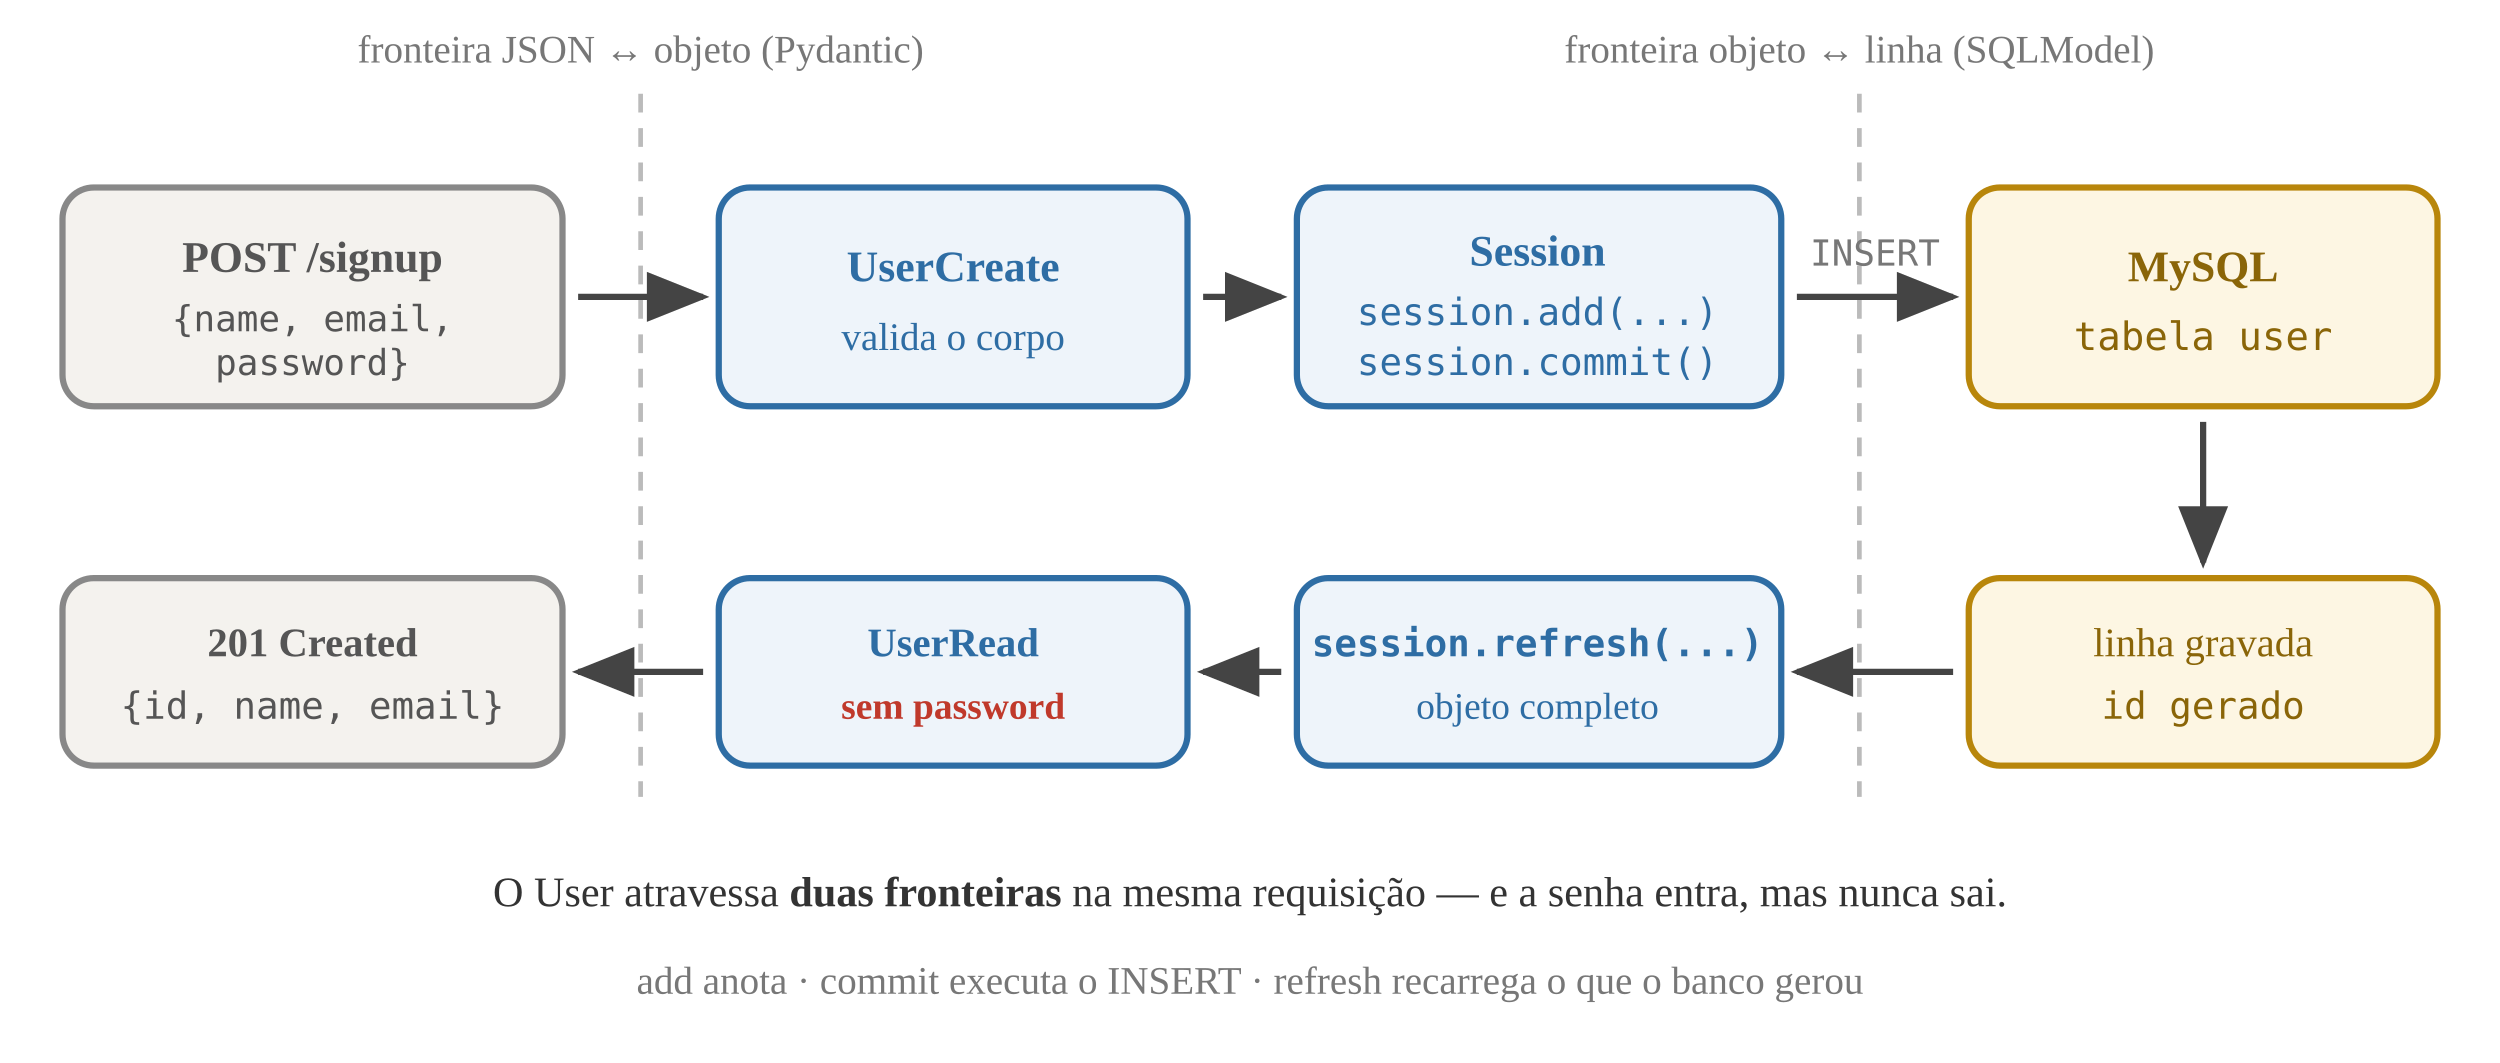
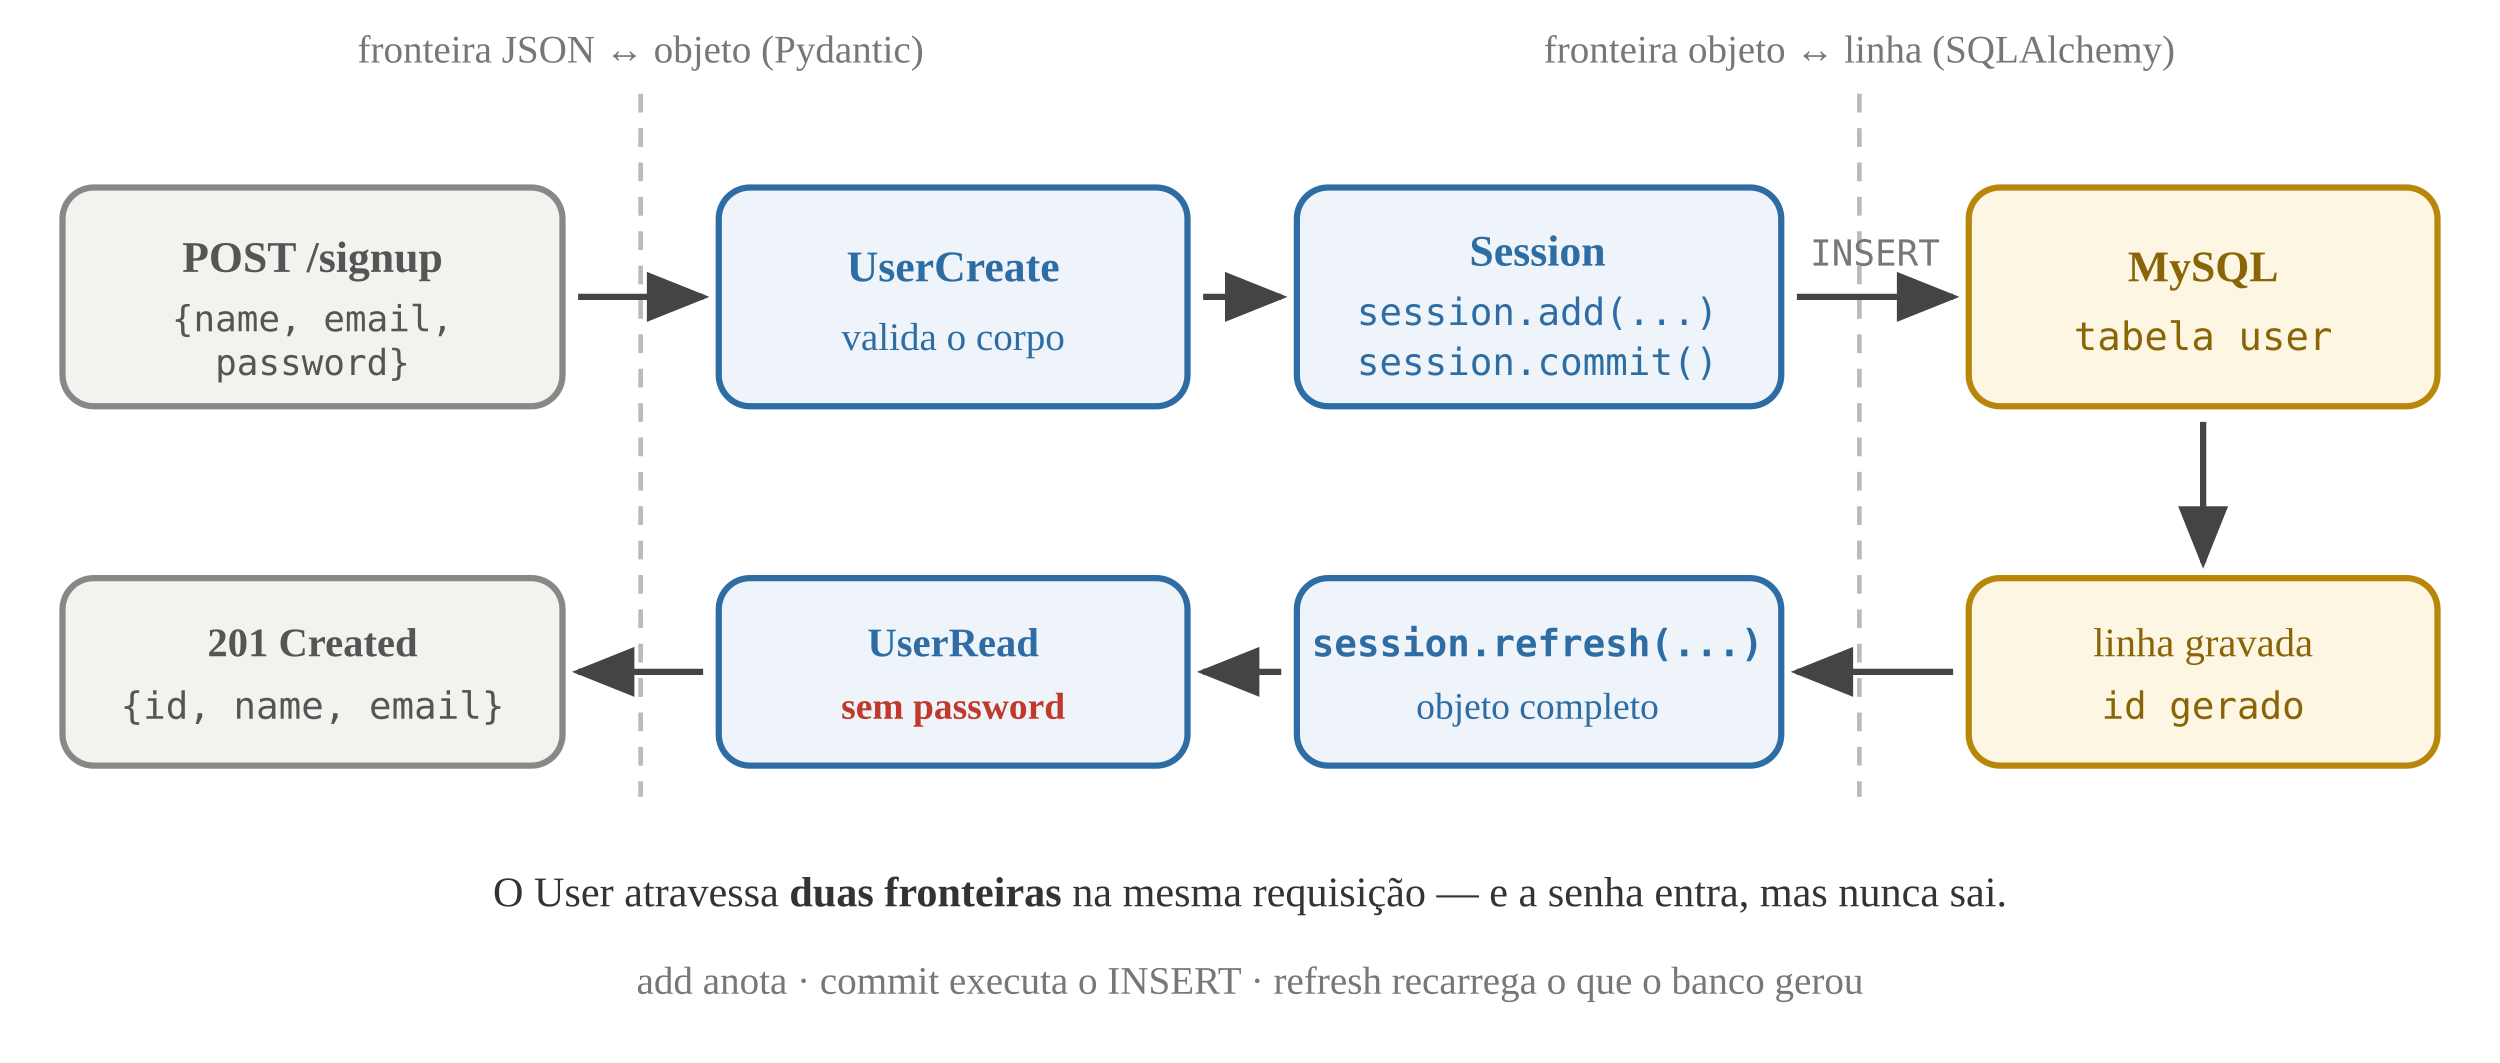
<svg xmlns="http://www.w3.org/2000/svg" viewBox="0 0 800 340" style="width:100%;max-width:760px">
  <defs>
    <marker id="setaF" markerWidth="10" markerHeight="8" refX="9" refY="4" orient="auto">
      <path d="M0,0 L10,4 L0,8 z" fill="#444" />
    </marker>
  </defs>
  <line x1="205" y1="30" x2="205" y2="255" stroke="#bbb" stroke-width="1.5" stroke-dasharray="6,5" />
  <text x="205" y="20" text-anchor="middle" font-size="12.5" fill="#777">fronteira JSON ↔ objeto (Pydantic)</text>
  <line x1="595" y1="30" x2="595" y2="255" stroke="#bbb" stroke-width="1.5" stroke-dasharray="6,5" />
-   <text x="595" y="20" text-anchor="middle" font-size="12.5" fill="#777">fronteira objeto ↔ linha (SQLModel)</text>
+   <text x="595" y="20" text-anchor="middle" font-size="12.5" fill="#777">fronteira objeto ↔ linha (SQLAlchemy)</text>
  <rect x="20" y="60" width="160" height="70" rx="10" fill="#f4f2ee" stroke="#888" stroke-width="2" />
  <text x="100" y="87" text-anchor="middle" font-size="14" font-weight="bold" fill="#555">POST /signup</text>
  <g font-family="monospace" font-size="11.5" fill="#555">
    <text x="100" y="106" text-anchor="middle">{name, email,</text>
    <text x="100" y="120" text-anchor="middle">password}</text>
  </g>
  <rect x="230" y="60" width="150" height="70" rx="10" fill="#eef4fa" stroke="#2e6da4" stroke-width="2" />
  <text x="305" y="90" text-anchor="middle" font-size="14" font-weight="bold" fill="#2e6da4">UserCreate</text>
  <text x="305" y="112" text-anchor="middle" font-size="12.5" fill="#2e6da4">valida o corpo</text>
  <rect x="415" y="60" width="155" height="70" rx="10" fill="#eef4fa" stroke="#2e6da4" stroke-width="2" />
  <text x="492" y="85" text-anchor="middle" font-size="14" font-weight="bold" fill="#2e6da4">Session</text>
  <g font-family="monospace" font-size="12" fill="#2e6da4">
    <text x="492" y="104" text-anchor="middle">session.add(...)</text>
    <text x="492" y="120" text-anchor="middle">session.commit()</text>
  </g>
  <rect x="630" y="60" width="150" height="70" rx="10" fill="#fdf6e3" stroke="#b8860b" stroke-width="2" />
  <text x="705" y="90" text-anchor="middle" font-size="14" font-weight="bold" fill="#8a6508">MySQL</text>
  <text x="705" y="112" text-anchor="middle" font-size="12.5" fill="#8a6508" font-family="monospace">tabela user</text>
  <line x1="185" y1="95" x2="225" y2="95" stroke="#444" stroke-width="2" marker-end="url(#setaF)" />
  <line x1="385" y1="95" x2="410" y2="95" stroke="#444" stroke-width="2" marker-end="url(#setaF)" />
  <line x1="575" y1="95" x2="625" y2="95" stroke="#444" stroke-width="2" marker-end="url(#setaF)" />
  <text x="600" y="85" text-anchor="middle" font-size="11.5" fill="#777" font-family="monospace">INSERT</text>
  <rect x="630" y="185" width="150" height="60" rx="10" fill="#fdf6e3" stroke="#b8860b" stroke-width="2" />
  <text x="705" y="210" text-anchor="middle" font-size="13" fill="#8a6508">linha gravada</text>
  <text x="705" y="230" text-anchor="middle" font-size="12" font-family="monospace" fill="#8a6508">id gerado</text>
  <rect x="415" y="185" width="155" height="60" rx="10" fill="#eef4fa" stroke="#2e6da4" stroke-width="2" />
  <text x="492" y="210" text-anchor="middle" font-size="12" font-weight="bold" fill="#2e6da4" font-family="monospace">session.refresh(...)</text>
  <text x="492" y="230" text-anchor="middle" font-size="12" fill="#2e6da4">objeto completo</text>
  <rect x="230" y="185" width="150" height="60" rx="10" fill="#eef4fa" stroke="#2e6da4" stroke-width="2" />
  <text x="305" y="210" text-anchor="middle" font-size="13" font-weight="bold" fill="#2e6da4">UserRead</text>
  <text x="305" y="230" text-anchor="middle" font-size="12" fill="#c0392b" font-weight="bold">sem password</text>
  <rect x="20" y="185" width="160" height="60" rx="10" fill="#f4f2ee" stroke="#888" stroke-width="2" />
  <text x="100" y="210" text-anchor="middle" font-size="13" font-weight="bold" fill="#555">201 Created</text>
  <text x="100" y="230" text-anchor="middle" font-size="12" font-family="monospace" fill="#555">{id, name, email}</text>
  <line x1="705" y1="135" x2="705" y2="180" stroke="#444" stroke-width="2" marker-end="url(#setaF)" />
  <line x1="625" y1="215" x2="575" y2="215" stroke="#444" stroke-width="2" marker-end="url(#setaF)" />
  <line x1="410" y1="215" x2="385" y2="215" stroke="#444" stroke-width="2" marker-end="url(#setaF)" />
  <line x1="225" y1="215" x2="185" y2="215" stroke="#444" stroke-width="2" marker-end="url(#setaF)" />
  <text x="400" y="290" text-anchor="middle" font-size="13.5" fill="#333">O User atravessa <tspan font-weight="bold">duas fronteiras</tspan> na mesma requisição — e a senha entra, mas nunca sai.</text>
  <text x="400" y="318" text-anchor="middle" font-size="12.5" fill="#777">add anota · commit executa o INSERT · refresh recarrega o que o banco gerou</text>
</svg>
